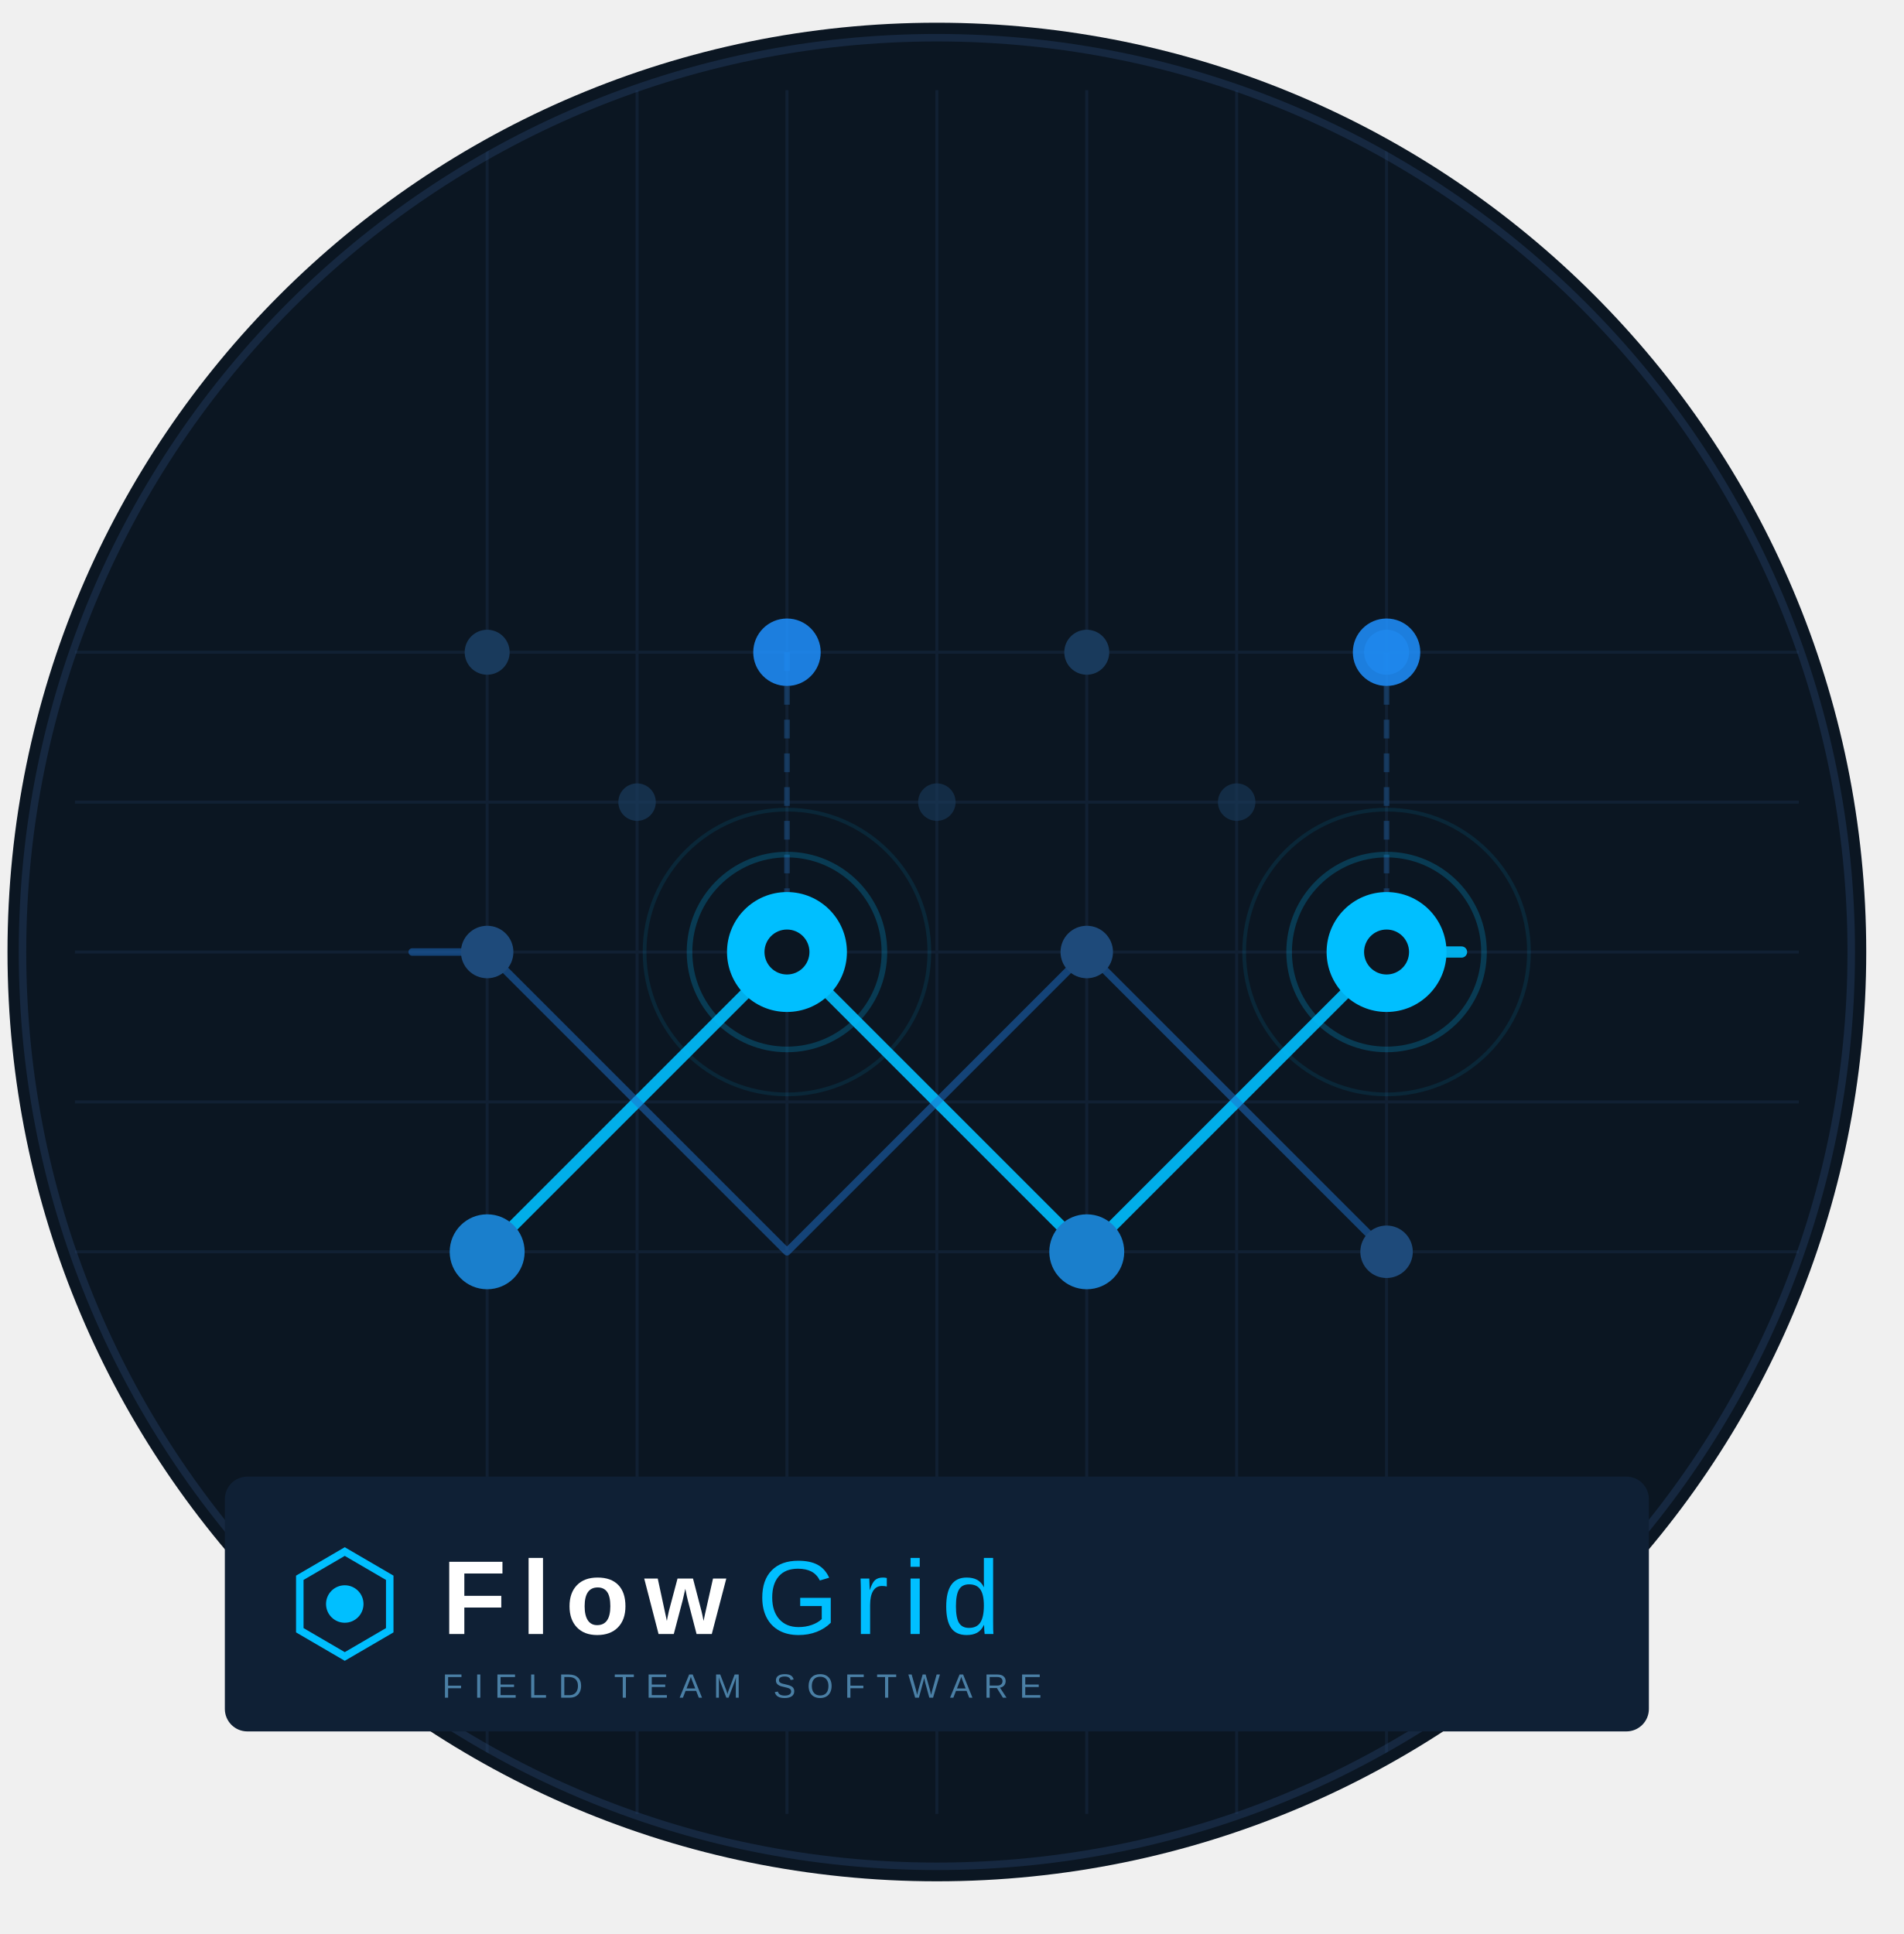
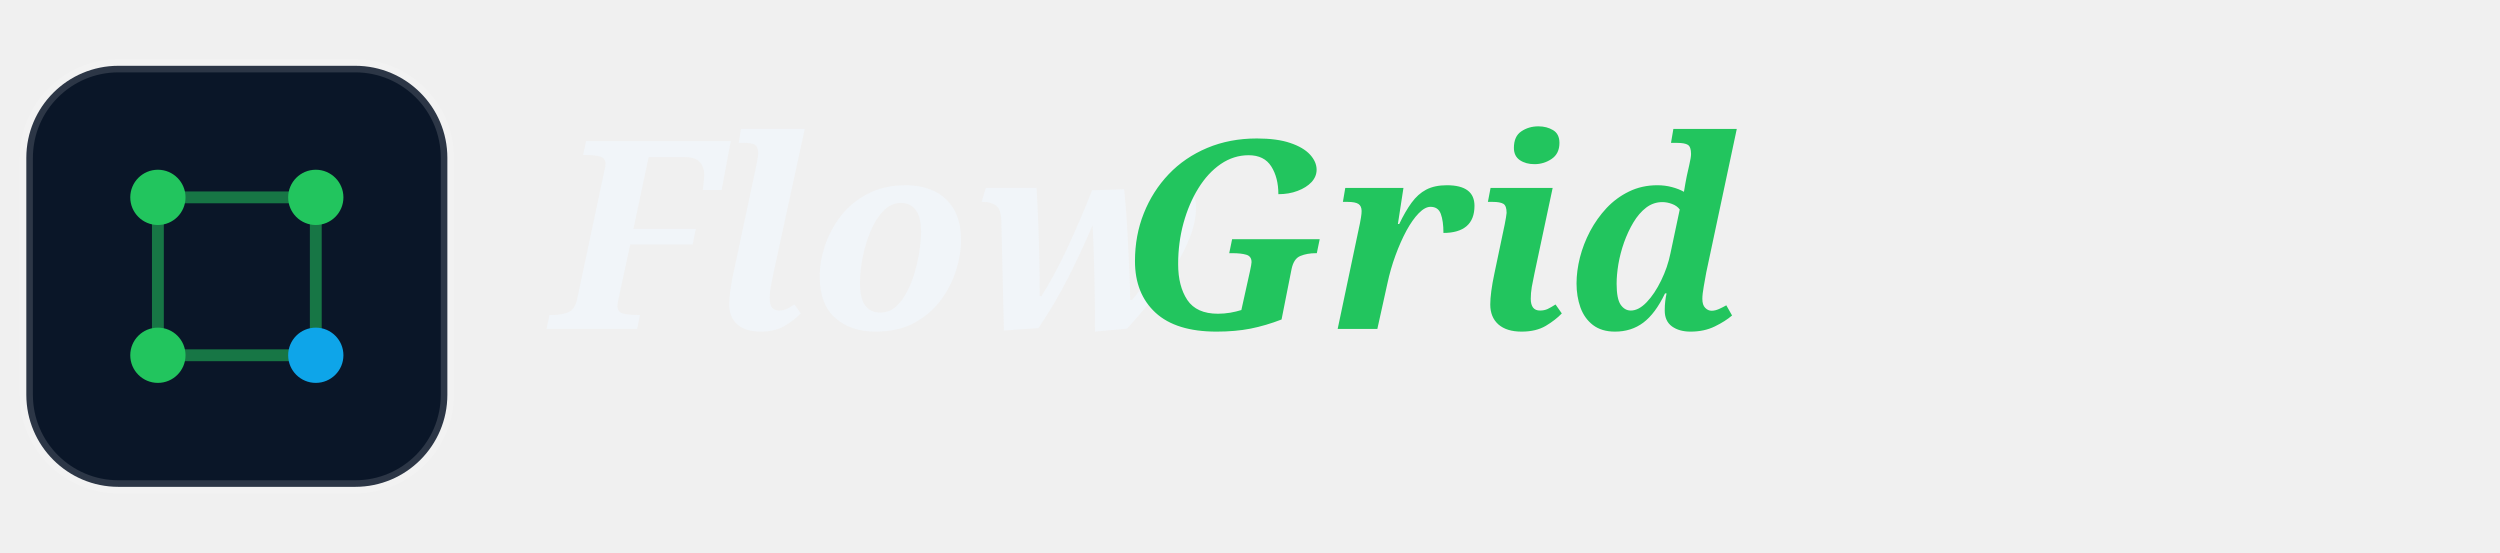
- <svg xmlns="http://www.w3.org/2000/svg" viewBox="0 0 508 508" width="500" height="508" style="">
-   <defs>
-     <clipPath id="circle-clip">
-       <circle cx="250" cy="250" r="245" />
-     </clipPath>
-     <mask id="imagine-text-gaps-9qjax3" maskUnits="userSpaceOnUse">
-       <rect x="0" y="0" width="508" height="508" fill="white" />
-       <rect x="114" y="399.52" width="96.805" height="43.285" fill="black" rx="2" />
-       <rect x="198" y="404.939" width="76.887" height="35.157" fill="black" rx="2" />
-       <rect x="114" y="438.872" width="170.952" height="14.16" fill="black" rx="2" />
-     </mask>
-   </defs>
-   <circle cx="250" cy="250" r="248" fill="#0B1622" style="fill:rgb(11, 22, 34);stroke:none;color:rgb(255, 255, 255);stroke-width:1px;stroke-linecap:butt;stroke-linejoin:miter;opacity:1;font-family:&quot;Anthropic Sans&quot;, -apple-system, BlinkMacSystemFont, &quot;Segoe UI&quot;, sans-serif;font-size:16px;font-weight:400;text-anchor:start;dominant-baseline:auto" />
-   <circle cx="250" cy="250" r="244" fill="none" stroke="#162840" stroke-width="2" style="fill:none;stroke:rgb(22, 40, 64);color:rgb(255, 255, 255);stroke-width:2px;stroke-linecap:butt;stroke-linejoin:miter;opacity:1;font-family:&quot;Anthropic Sans&quot;, -apple-system, BlinkMacSystemFont, &quot;Segoe UI&quot;, sans-serif;font-size:16px;font-weight:400;text-anchor:start;dominant-baseline:auto" />
-   <g clip-path="url(#circle-clip)" opacity="0.18" stroke="#2A5080" stroke-width="0.8" fill="none" style="fill:none;stroke:rgb(42, 80, 128);color:rgb(255, 255, 255);stroke-width:0.8px;stroke-linecap:butt;stroke-linejoin:miter;opacity:0.18;font-family:&quot;Anthropic Sans&quot;, -apple-system, BlinkMacSystemFont, &quot;Segoe UI&quot;, sans-serif;font-size:16px;font-weight:400;text-anchor:start;dominant-baseline:auto">
-     <line x1="20" y1="170" x2="480" y2="170" style="fill:none;stroke:rgb(42, 80, 128);color:rgb(255, 255, 255);stroke-width:0.8px;stroke-linecap:butt;stroke-linejoin:miter;opacity:1;font-family:&quot;Anthropic Sans&quot;, -apple-system, BlinkMacSystemFont, &quot;Segoe UI&quot;, sans-serif;font-size:16px;font-weight:400;text-anchor:start;dominant-baseline:auto" />
-     <line x1="20" y1="210" x2="480" y2="210" style="fill:none;stroke:rgb(42, 80, 128);color:rgb(255, 255, 255);stroke-width:0.8px;stroke-linecap:butt;stroke-linejoin:miter;opacity:1;font-family:&quot;Anthropic Sans&quot;, -apple-system, BlinkMacSystemFont, &quot;Segoe UI&quot;, sans-serif;font-size:16px;font-weight:400;text-anchor:start;dominant-baseline:auto" />
-     <line x1="20" y1="250" x2="480" y2="250" style="fill:none;stroke:rgb(42, 80, 128);color:rgb(255, 255, 255);stroke-width:0.8px;stroke-linecap:butt;stroke-linejoin:miter;opacity:1;font-family:&quot;Anthropic Sans&quot;, -apple-system, BlinkMacSystemFont, &quot;Segoe UI&quot;, sans-serif;font-size:16px;font-weight:400;text-anchor:start;dominant-baseline:auto" />
-     <line x1="20" y1="290" x2="480" y2="290" style="fill:none;stroke:rgb(42, 80, 128);color:rgb(255, 255, 255);stroke-width:0.8px;stroke-linecap:butt;stroke-linejoin:miter;opacity:1;font-family:&quot;Anthropic Sans&quot;, -apple-system, BlinkMacSystemFont, &quot;Segoe UI&quot;, sans-serif;font-size:16px;font-weight:400;text-anchor:start;dominant-baseline:auto" />
-     <line x1="20" y1="330" x2="480" y2="330" style="fill:none;stroke:rgb(42, 80, 128);color:rgb(255, 255, 255);stroke-width:0.8px;stroke-linecap:butt;stroke-linejoin:miter;opacity:1;font-family:&quot;Anthropic Sans&quot;, -apple-system, BlinkMacSystemFont, &quot;Segoe UI&quot;, sans-serif;font-size:16px;font-weight:400;text-anchor:start;dominant-baseline:auto" />
-     <line x1="130" y1="20" x2="130" y2="480" mask="url(#imagine-text-gaps-9qjax3)" style="fill:none;stroke:rgb(42, 80, 128);color:rgb(255, 255, 255);stroke-width:0.8px;stroke-linecap:butt;stroke-linejoin:miter;opacity:1;font-family:&quot;Anthropic Sans&quot;, -apple-system, BlinkMacSystemFont, &quot;Segoe UI&quot;, sans-serif;font-size:16px;font-weight:400;text-anchor:start;dominant-baseline:auto" />
-     <line x1="170" y1="20" x2="170" y2="480" mask="url(#imagine-text-gaps-9qjax3)" style="fill:none;stroke:rgb(42, 80, 128);color:rgb(255, 255, 255);stroke-width:0.8px;stroke-linecap:butt;stroke-linejoin:miter;opacity:1;font-family:&quot;Anthropic Sans&quot;, -apple-system, BlinkMacSystemFont, &quot;Segoe UI&quot;, sans-serif;font-size:16px;font-weight:400;text-anchor:start;dominant-baseline:auto" />
-     <line x1="210" y1="20" x2="210" y2="480" mask="url(#imagine-text-gaps-9qjax3)" style="fill:none;stroke:rgb(42, 80, 128);color:rgb(255, 255, 255);stroke-width:0.8px;stroke-linecap:butt;stroke-linejoin:miter;opacity:1;font-family:&quot;Anthropic Sans&quot;, -apple-system, BlinkMacSystemFont, &quot;Segoe UI&quot;, sans-serif;font-size:16px;font-weight:400;text-anchor:start;dominant-baseline:auto" />
-     <line x1="250" y1="20" x2="250" y2="480" mask="url(#imagine-text-gaps-9qjax3)" style="fill:none;stroke:rgb(42, 80, 128);color:rgb(255, 255, 255);stroke-width:0.8px;stroke-linecap:butt;stroke-linejoin:miter;opacity:1;font-family:&quot;Anthropic Sans&quot;, -apple-system, BlinkMacSystemFont, &quot;Segoe UI&quot;, sans-serif;font-size:16px;font-weight:400;text-anchor:start;dominant-baseline:auto" />
-     <line x1="290" y1="20" x2="290" y2="480" style="fill:none;stroke:rgb(42, 80, 128);color:rgb(255, 255, 255);stroke-width:0.8px;stroke-linecap:butt;stroke-linejoin:miter;opacity:1;font-family:&quot;Anthropic Sans&quot;, -apple-system, BlinkMacSystemFont, &quot;Segoe UI&quot;, sans-serif;font-size:16px;font-weight:400;text-anchor:start;dominant-baseline:auto" />
-     <line x1="330" y1="20" x2="330" y2="480" style="fill:none;stroke:rgb(42, 80, 128);color:rgb(255, 255, 255);stroke-width:0.8px;stroke-linecap:butt;stroke-linejoin:miter;opacity:1;font-family:&quot;Anthropic Sans&quot;, -apple-system, BlinkMacSystemFont, &quot;Segoe UI&quot;, sans-serif;font-size:16px;font-weight:400;text-anchor:start;dominant-baseline:auto" />
-     <line x1="370" y1="20" x2="370" y2="480" style="fill:none;stroke:rgb(42, 80, 128);color:rgb(255, 255, 255);stroke-width:0.8px;stroke-linecap:butt;stroke-linejoin:miter;opacity:1;font-family:&quot;Anthropic Sans&quot;, -apple-system, BlinkMacSystemFont, &quot;Segoe UI&quot;, sans-serif;font-size:16px;font-weight:400;text-anchor:start;dominant-baseline:auto" />
+ <svg xmlns="http://www.w3.org/2000/svg" viewBox="0 0 380 84" role="img" aria-label="FlowGrid logo">
+   <g transform="translate(4 10)">
+     <rect x="0" y="0" width="64" height="64" rx="14" fill="#0a1628" stroke="rgba(255,255,255,0.14)" stroke-width="2" />
+     <path d="M20 20h24v24H20z" fill="none" stroke="#22c55e" stroke-opacity="0.55" stroke-width="1.8" />
+     <circle cx="20" cy="20" r="4.2" fill="#22c55e" />
+     <circle cx="44" cy="20" r="4.2" fill="#22c55e" />
+     <circle cx="20" cy="44" r="4.2" fill="#22c55e" />
+     <circle cx="44" cy="44" r="4.2" fill="#0ea5e9" />
  </g>
-   <polyline points="130,330 210,250 290,330 370,250 390,250" stroke="#00BFFF" stroke-width="3" fill="none" stroke-linecap="round" stroke-linejoin="round" opacity="0.9" style="fill:none;stroke:rgb(0, 191, 255);color:rgb(255, 255, 255);stroke-width:3px;stroke-linecap:round;stroke-linejoin:round;opacity:0.9;font-family:&quot;Anthropic Sans&quot;, -apple-system, BlinkMacSystemFont, &quot;Segoe UI&quot;, sans-serif;font-size:16px;font-weight:400;text-anchor:start;dominant-baseline:auto" />
-   <polyline points="110,250 130,250 210,330 290,250 370,330" stroke="#1E70CC" stroke-width="2" fill="none" stroke-linecap="round" stroke-linejoin="round" opacity="0.5" style="fill:none;stroke:rgb(30, 112, 204);color:rgb(255, 255, 255);stroke-width:2px;stroke-linecap:round;stroke-linejoin:round;opacity:0.5;font-family:&quot;Anthropic Sans&quot;, -apple-system, BlinkMacSystemFont, &quot;Segoe UI&quot;, sans-serif;font-size:16px;font-weight:400;text-anchor:start;dominant-baseline:auto" />
-   <line x1="210" y1="170" x2="210" y2="250" stroke="#1E5A9A" stroke-width="1.5" fill="none" stroke-dasharray="5,4" opacity="0.45" style="fill:none;stroke:rgb(30, 90, 154);color:rgb(255, 255, 255);stroke-width:1.5px;stroke-dasharray:5px, 4px;stroke-linecap:butt;stroke-linejoin:miter;opacity:0.45;font-family:&quot;Anthropic Sans&quot;, -apple-system, BlinkMacSystemFont, &quot;Segoe UI&quot;, sans-serif;font-size:16px;font-weight:400;text-anchor:start;dominant-baseline:auto" />
-   <line x1="370" y1="170" x2="370" y2="250" stroke="#1E5A9A" stroke-width="1.5" fill="none" stroke-dasharray="5,4" opacity="0.45" style="fill:none;stroke:rgb(30, 90, 154);color:rgb(255, 255, 255);stroke-width:1.5px;stroke-dasharray:5px, 4px;stroke-linecap:butt;stroke-linejoin:miter;opacity:0.45;font-family:&quot;Anthropic Sans&quot;, -apple-system, BlinkMacSystemFont, &quot;Segoe UI&quot;, sans-serif;font-size:16px;font-weight:400;text-anchor:start;dominant-baseline:auto" />
-   <circle cx="130" cy="170" r="6" fill="#193A5C" style="fill:rgb(25, 58, 92);stroke:none;color:rgb(255, 255, 255);stroke-width:1px;stroke-linecap:butt;stroke-linejoin:miter;opacity:1;font-family:&quot;Anthropic Sans&quot;, -apple-system, BlinkMacSystemFont, &quot;Segoe UI&quot;, sans-serif;font-size:16px;font-weight:400;text-anchor:start;dominant-baseline:auto" />
-   <circle cx="170" cy="210" r="5" fill="#193A5C" opacity="0.7" style="fill:rgb(25, 58, 92);stroke:none;color:rgb(255, 255, 255);stroke-width:1px;stroke-linecap:butt;stroke-linejoin:miter;opacity:0.7;font-family:&quot;Anthropic Sans&quot;, -apple-system, BlinkMacSystemFont, &quot;Segoe UI&quot;, sans-serif;font-size:16px;font-weight:400;text-anchor:start;dominant-baseline:auto" />
-   <circle cx="290" cy="170" r="6" fill="#193A5C" style="fill:rgb(25, 58, 92);stroke:none;color:rgb(255, 255, 255);stroke-width:1px;stroke-linecap:butt;stroke-linejoin:miter;opacity:1;font-family:&quot;Anthropic Sans&quot;, -apple-system, BlinkMacSystemFont, &quot;Segoe UI&quot;, sans-serif;font-size:16px;font-weight:400;text-anchor:start;dominant-baseline:auto" />
-   <circle cx="130" cy="250" r="6" fill="#193A5C" style="fill:rgb(25, 58, 92);stroke:none;color:rgb(255, 255, 255);stroke-width:1px;stroke-linecap:butt;stroke-linejoin:miter;opacity:1;font-family:&quot;Anthropic Sans&quot;, -apple-system, BlinkMacSystemFont, &quot;Segoe UI&quot;, sans-serif;font-size:16px;font-weight:400;text-anchor:start;dominant-baseline:auto" />
-   <circle cx="370" cy="170" r="6" fill="#1E5A8C" opacity="0.8" style="fill:rgb(30, 90, 140);stroke:none;color:rgb(255, 255, 255);stroke-width:1px;stroke-linecap:butt;stroke-linejoin:miter;opacity:0.8;font-family:&quot;Anthropic Sans&quot;, -apple-system, BlinkMacSystemFont, &quot;Segoe UI&quot;, sans-serif;font-size:16px;font-weight:400;text-anchor:start;dominant-baseline:auto" />
-   <circle cx="250" cy="210" r="5" fill="#193A5C" opacity="0.6" style="fill:rgb(25, 58, 92);stroke:none;color:rgb(255, 255, 255);stroke-width:1px;stroke-linecap:butt;stroke-linejoin:miter;opacity:0.6;font-family:&quot;Anthropic Sans&quot;, -apple-system, BlinkMacSystemFont, &quot;Segoe UI&quot;, sans-serif;font-size:16px;font-weight:400;text-anchor:start;dominant-baseline:auto" />
-   <circle cx="330" cy="210" r="5" fill="#193A5C" opacity="0.6" style="fill:rgb(25, 58, 92);stroke:none;color:rgb(255, 255, 255);stroke-width:1px;stroke-linecap:butt;stroke-linejoin:miter;opacity:0.6;font-family:&quot;Anthropic Sans&quot;, -apple-system, BlinkMacSystemFont, &quot;Segoe UI&quot;, sans-serif;font-size:16px;font-weight:400;text-anchor:start;dominant-baseline:auto" />
-   <circle cx="130" cy="250" r="7" fill="#1E4A7A" style="fill:rgb(30, 74, 122);stroke:none;color:rgb(255, 255, 255);stroke-width:1px;stroke-linecap:butt;stroke-linejoin:miter;opacity:1;font-family:&quot;Anthropic Sans&quot;, -apple-system, BlinkMacSystemFont, &quot;Segoe UI&quot;, sans-serif;font-size:16px;font-weight:400;text-anchor:start;dominant-baseline:auto" />
-   <circle cx="290" cy="250" r="7" fill="#1E4A7A" style="fill:rgb(30, 74, 122);stroke:none;color:rgb(255, 255, 255);stroke-width:1px;stroke-linecap:butt;stroke-linejoin:miter;opacity:1;font-family:&quot;Anthropic Sans&quot;, -apple-system, BlinkMacSystemFont, &quot;Segoe UI&quot;, sans-serif;font-size:16px;font-weight:400;text-anchor:start;dominant-baseline:auto" />
-   <circle cx="370" cy="330" r="7" fill="#1E4A7A" style="fill:rgb(30, 74, 122);stroke:none;color:rgb(255, 255, 255);stroke-width:1px;stroke-linecap:butt;stroke-linejoin:miter;opacity:1;font-family:&quot;Anthropic Sans&quot;, -apple-system, BlinkMacSystemFont, &quot;Segoe UI&quot;, sans-serif;font-size:16px;font-weight:400;text-anchor:start;dominant-baseline:auto" />
-   <circle cx="130" cy="330" r="10" fill="#1A7FCC" style="fill:rgb(26, 127, 204);stroke:none;color:rgb(255, 255, 255);stroke-width:1px;stroke-linecap:butt;stroke-linejoin:miter;opacity:1;font-family:&quot;Anthropic Sans&quot;, -apple-system, BlinkMacSystemFont, &quot;Segoe UI&quot;, sans-serif;font-size:16px;font-weight:400;text-anchor:start;dominant-baseline:auto" />
-   <circle cx="290" cy="330" r="10" fill="#1A7FCC" style="fill:rgb(26, 127, 204);stroke:none;color:rgb(255, 255, 255);stroke-width:1px;stroke-linecap:butt;stroke-linejoin:miter;opacity:1;font-family:&quot;Anthropic Sans&quot;, -apple-system, BlinkMacSystemFont, &quot;Segoe UI&quot;, sans-serif;font-size:16px;font-weight:400;text-anchor:start;dominant-baseline:auto" />
-   <circle cx="210" cy="250" r="16" fill="#00BFFF" style="fill:rgb(0, 191, 255);stroke:none;color:rgb(255, 255, 255);stroke-width:1px;stroke-linecap:butt;stroke-linejoin:miter;opacity:1;font-family:&quot;Anthropic Sans&quot;, -apple-system, BlinkMacSystemFont, &quot;Segoe UI&quot;, sans-serif;font-size:16px;font-weight:400;text-anchor:start;dominant-baseline:auto" />
-   <circle cx="370" cy="250" r="16" fill="#00BFFF" style="fill:rgb(0, 191, 255);stroke:none;color:rgb(255, 255, 255);stroke-width:1px;stroke-linecap:butt;stroke-linejoin:miter;opacity:1;font-family:&quot;Anthropic Sans&quot;, -apple-system, BlinkMacSystemFont, &quot;Segoe UI&quot;, sans-serif;font-size:16px;font-weight:400;text-anchor:start;dominant-baseline:auto" />
-   <circle cx="210" cy="250" r="6" fill="#0B1622" style="fill:rgb(11, 22, 34);stroke:none;color:rgb(255, 255, 255);stroke-width:1px;stroke-linecap:butt;stroke-linejoin:miter;opacity:1;font-family:&quot;Anthropic Sans&quot;, -apple-system, BlinkMacSystemFont, &quot;Segoe UI&quot;, sans-serif;font-size:16px;font-weight:400;text-anchor:start;dominant-baseline:auto" />
-   <circle cx="370" cy="250" r="6" fill="#0B1622" style="fill:rgb(11, 22, 34);stroke:none;color:rgb(255, 255, 255);stroke-width:1px;stroke-linecap:butt;stroke-linejoin:miter;opacity:1;font-family:&quot;Anthropic Sans&quot;, -apple-system, BlinkMacSystemFont, &quot;Segoe UI&quot;, sans-serif;font-size:16px;font-weight:400;text-anchor:start;dominant-baseline:auto" />
-   <circle cx="210" cy="250" r="26" fill="none" stroke="#00BFFF" stroke-width="1.5" opacity="0.22" style="fill:none;stroke:rgb(0, 191, 255);color:rgb(255, 255, 255);stroke-width:1.5px;stroke-linecap:butt;stroke-linejoin:miter;opacity:0.22;font-family:&quot;Anthropic Sans&quot;, -apple-system, BlinkMacSystemFont, &quot;Segoe UI&quot;, sans-serif;font-size:16px;font-weight:400;text-anchor:start;dominant-baseline:auto" />
-   <circle cx="210" cy="250" r="38" fill="none" stroke="#00BFFF" stroke-width="1" opacity="0.1" style="fill:none;stroke:rgb(0, 191, 255);color:rgb(255, 255, 255);stroke-width:1px;stroke-linecap:butt;stroke-linejoin:miter;opacity:0.1;font-family:&quot;Anthropic Sans&quot;, -apple-system, BlinkMacSystemFont, &quot;Segoe UI&quot;, sans-serif;font-size:16px;font-weight:400;text-anchor:start;dominant-baseline:auto" />
-   <circle cx="370" cy="250" r="26" fill="none" stroke="#00BFFF" stroke-width="1.5" opacity="0.22" style="fill:none;stroke:rgb(0, 191, 255);color:rgb(255, 255, 255);stroke-width:1.5px;stroke-linecap:butt;stroke-linejoin:miter;opacity:0.22;font-family:&quot;Anthropic Sans&quot;, -apple-system, BlinkMacSystemFont, &quot;Segoe UI&quot;, sans-serif;font-size:16px;font-weight:400;text-anchor:start;dominant-baseline:auto" />
-   <circle cx="370" cy="250" r="38" fill="none" stroke="#00BFFF" stroke-width="1" opacity="0.1" style="fill:none;stroke:rgb(0, 191, 255);color:rgb(255, 255, 255);stroke-width:1px;stroke-linecap:butt;stroke-linejoin:miter;opacity:0.1;font-family:&quot;Anthropic Sans&quot;, -apple-system, BlinkMacSystemFont, &quot;Segoe UI&quot;, sans-serif;font-size:16px;font-weight:400;text-anchor:start;dominant-baseline:auto" />
-   <circle cx="210" cy="170" r="9" fill="#1E90FF" opacity="0.85" style="fill:rgb(30, 144, 255);stroke:none;color:rgb(255, 255, 255);stroke-width:1px;stroke-linecap:butt;stroke-linejoin:miter;opacity:0.85;font-family:&quot;Anthropic Sans&quot;, -apple-system, BlinkMacSystemFont, &quot;Segoe UI&quot;, sans-serif;font-size:16px;font-weight:400;text-anchor:start;dominant-baseline:auto" />
-   <circle cx="370" cy="170" r="9" fill="#1E90FF" opacity="0.85" style="fill:rgb(30, 144, 255);stroke:none;color:rgb(255, 255, 255);stroke-width:1px;stroke-linecap:butt;stroke-linejoin:miter;opacity:0.85;font-family:&quot;Anthropic Sans&quot;, -apple-system, BlinkMacSystemFont, &quot;Segoe UI&quot;, sans-serif;font-size:16px;font-weight:400;text-anchor:start;dominant-baseline:auto" />
-   <rect x="60" y="390" width="380" height="68" rx="6" fill="#0F2035" style="fill:rgb(15, 32, 53);stroke:none;color:rgb(255, 255, 255);stroke-width:1px;stroke-linecap:butt;stroke-linejoin:miter;opacity:1;font-family:&quot;Anthropic Sans&quot;, -apple-system, BlinkMacSystemFont, &quot;Segoe UI&quot;, sans-serif;font-size:16px;font-weight:400;text-anchor:start;dominant-baseline:auto" />
-   <polygon points="80,417 92,410 104,417 104,431 92,438 80,431" fill="none" stroke="#00BFFF" stroke-width="2" style="fill:none;stroke:rgb(0, 191, 255);color:rgb(255, 255, 255);stroke-width:2px;stroke-linecap:butt;stroke-linejoin:miter;opacity:1;font-family:&quot;Anthropic Sans&quot;, -apple-system, BlinkMacSystemFont, &quot;Segoe UI&quot;, sans-serif;font-size:16px;font-weight:400;text-anchor:start;dominant-baseline:auto" />
-   <circle cx="92" cy="424" r="5" fill="#00BFFF" style="fill:rgb(0, 191, 255);stroke:none;color:rgb(255, 255, 255);stroke-width:1px;stroke-linecap:butt;stroke-linejoin:miter;opacity:1;font-family:&quot;Anthropic Sans&quot;, -apple-system, BlinkMacSystemFont, &quot;Segoe UI&quot;, sans-serif;font-size:16px;font-weight:400;text-anchor:start;dominant-baseline:auto" />
-   <text x="118" y="432" font-family="Arial, Helvetica, sans-serif" font-weight="800" font-size="28" letter-spacing="4" fill="#FFFFFF" style="fill:rgb(255, 255, 255);stroke:none;color:rgb(255, 255, 255);stroke-width:1px;stroke-linecap:butt;stroke-linejoin:miter;opacity:1;font-family:Arial, Helvetica, sans-serif;font-size:28px;font-weight:800;text-anchor:start;dominant-baseline:auto">Flow</text>
-   <text x="202" y="432" font-family="Arial, Helvetica, sans-serif" font-weight="300" font-size="28" letter-spacing="4" fill="#00BFFF" style="fill:rgb(0, 191, 255);stroke:none;color:rgb(255, 255, 255);stroke-width:1px;stroke-linecap:butt;stroke-linejoin:miter;opacity:1;font-family:Arial, Helvetica, sans-serif;font-size:28px;font-weight:300;text-anchor:start;dominant-baseline:auto">Grid</text>
-   <text x="118" y="449" font-family="Arial, Helvetica, sans-serif" font-weight="400" font-size="9" letter-spacing="3" fill="#4A7FA5" style="fill:rgb(74, 127, 165);stroke:none;color:rgb(255, 255, 255);stroke-width:1px;stroke-linecap:butt;stroke-linejoin:miter;opacity:1;font-family:Arial, Helvetica, sans-serif;font-size:9px;font-weight:400;text-anchor:start;dominant-baseline:auto">FIELD TEAM SOFTWARE</text>
+   <text x="84" y="50" font-family="Fraunces, Georgia, serif" font-size="40" font-style="italic" font-weight="600" fill="#f1f5f9">Flow</text>
+   <text x="170" y="50" font-family="Fraunces, Georgia, serif" font-size="40" font-style="italic" font-weight="600" fill="#22c55e">Grid</text>
</svg>
